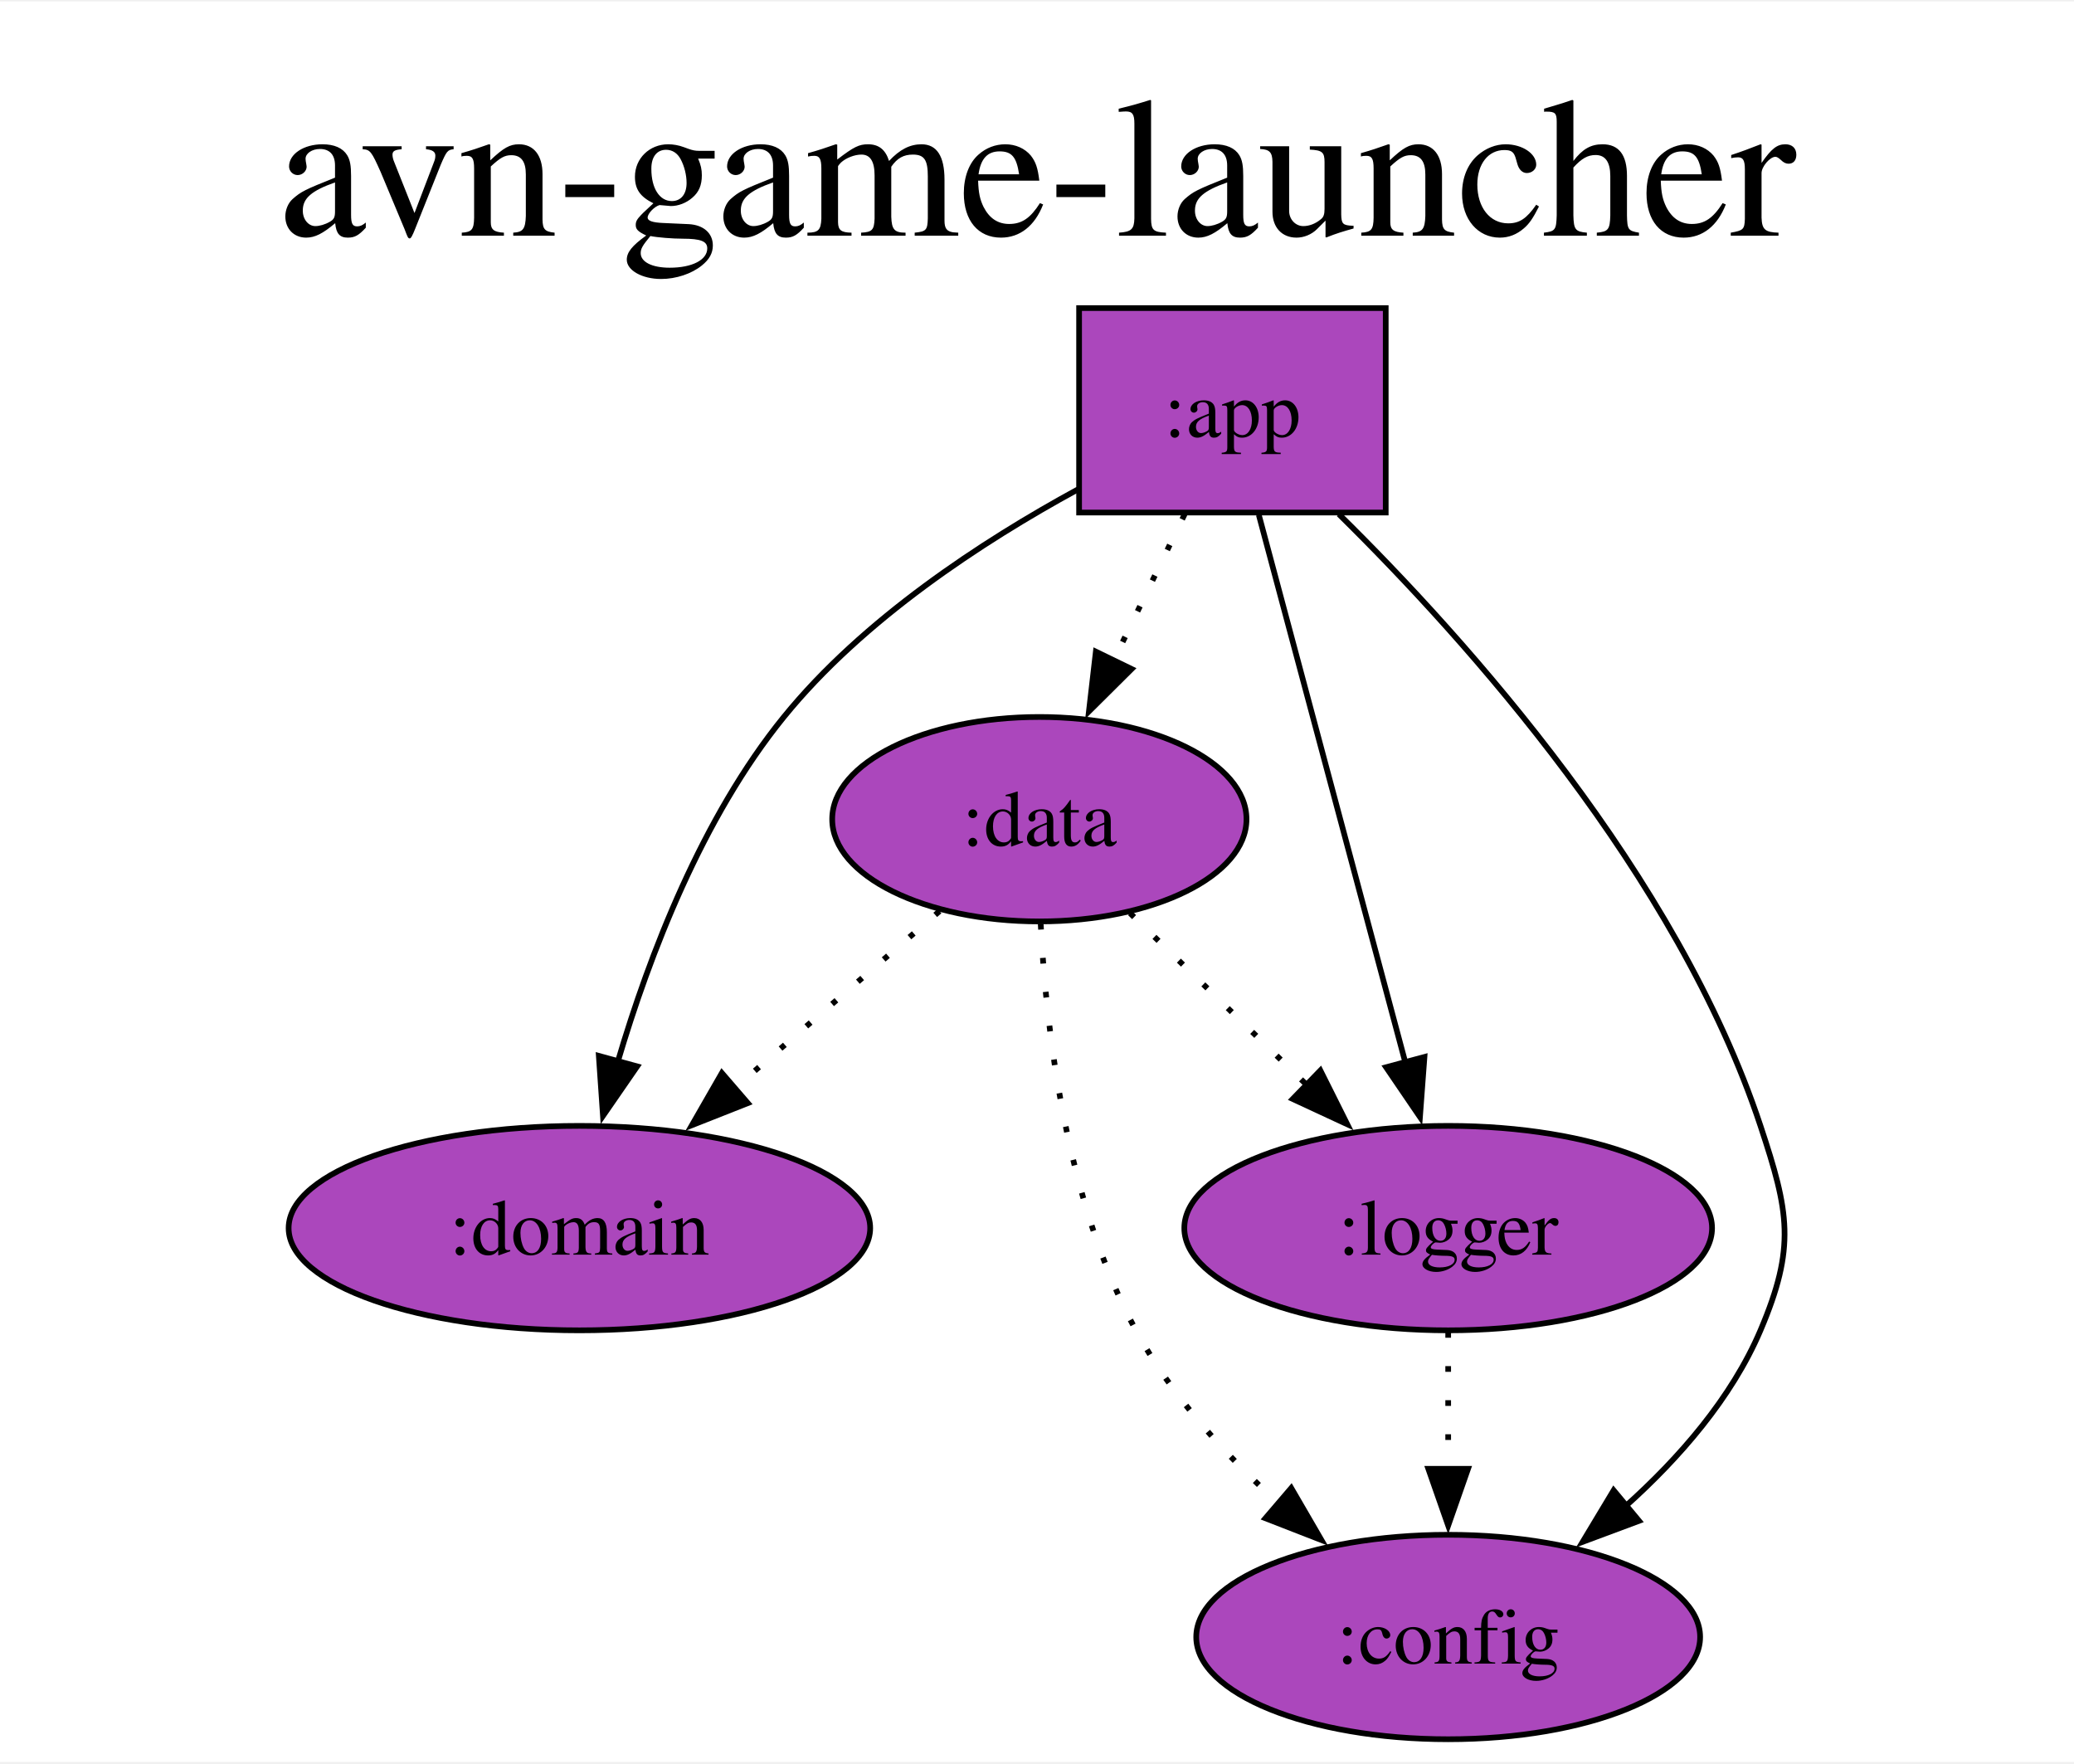
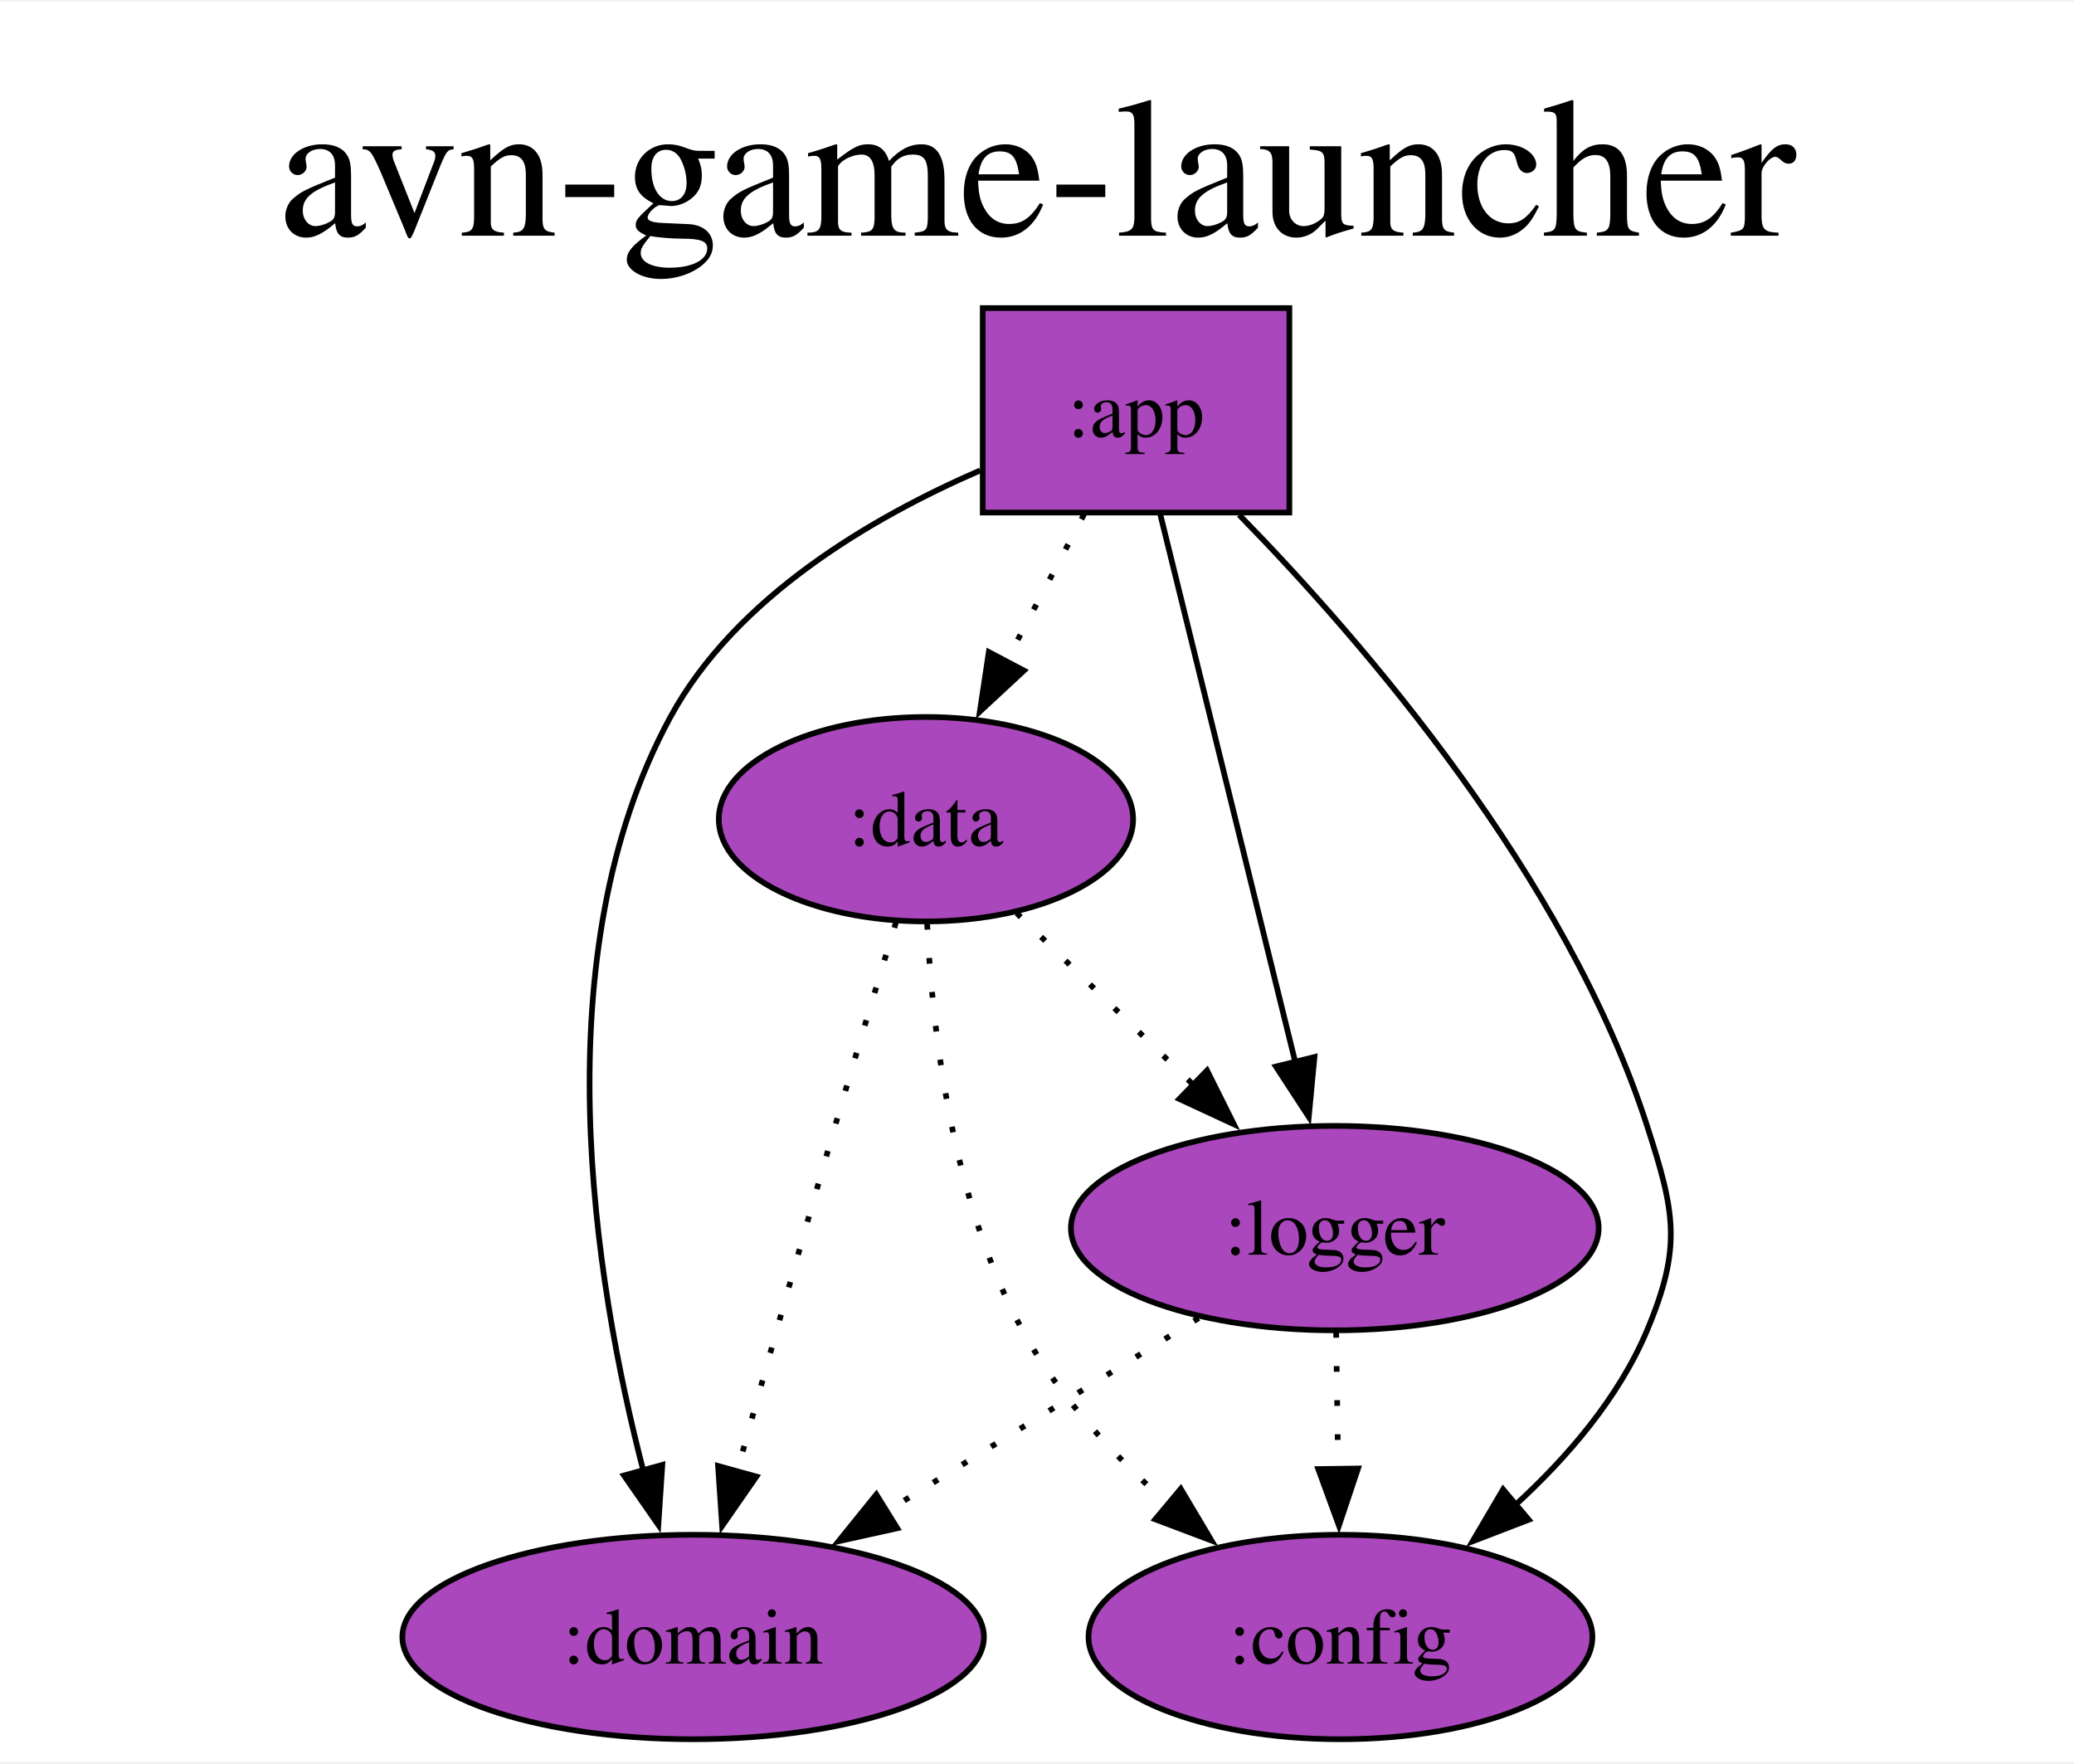
<svg xmlns="http://www.w3.org/2000/svg" width="507px" height="431px" viewBox="0.00 0.00 365.25 310.00">
  <g id="graph0" class="graph" transform="scale(0.9999928 0.9999928) rotate(0.0) translate(4.0 306.0)">
    <polygon fill="white" stroke="none" points="-4,4 -4,-306 361.25,-306 361.25,4 -4,4" />
    <text text-anchor="middle" x="178.62" y="-264.75" font-family="Times,serif" font-size="35.00">avn-game-launcher</text>
    <g id="node1" class="node">
-       <polygon fill="#ab47bc" stroke="black" points="240.04,-252 186.04,-252 186.04,-216 240.04,-216 240.04,-252" />
-       <text text-anchor="middle" x="213.04" y="-229.32" font-family="Times,serif" font-size="14.00">:app</text>
+       <polygon fill="#ab47bc" stroke="black" points="223.07,-252 169.07,-252 169.07,-216 223.07,-216 223.07,-252" />
+       <text text-anchor="middle" x="196.07" y="-229.32" font-family="Times,serif" font-size="14.00">:app</text>
    </g>
    <g id="node2" class="node">
-       <ellipse fill="#ab47bc" stroke="black" cx="98.04" cy="-90" rx="51.21" ry="18" />
-       <text text-anchor="middle" x="98.04" y="-85.33" font-family="Times,serif" font-size="14.00">:domain</text>
+       <ellipse fill="#ab47bc" stroke="black" cx="118.07" cy="-18" rx="51.21" ry="18" />
+       <text text-anchor="middle" x="118.07" y="-13.32" font-family="Times,serif" font-size="14.00">:domain</text>
    </g>
    <g id="edge1" class="edge">
-       <path fill="none" stroke="black" d="M185.82,-220.07C168.98,-210.9 147.99,-197.18 134.04,-180 119.66,-162.3 110.37,-138.1 104.83,-119.4" />
-       <polygon fill="black" stroke="black" points="108.21,-118.48 102.19,-109.76 101.46,-120.33 108.21,-118.48" />
+       <path fill="none" stroke="black" d="M168.61,-223.41C149.55,-215.14 125.58,-201.14 114.07,-180 91.35,-138.26 100.56,-80.98 109.32,-47.19" />
+       <polygon fill="black" stroke="black" points="112.64,-48.31 111.94,-37.74 105.89,-46.44 112.64,-48.31" />
    </g>
    <g id="node3" class="node">
-       <ellipse fill="#ab47bc" stroke="black" cx="251.04" cy="-90" rx="46.47" ry="18" />
-       <text text-anchor="middle" x="251.04" y="-85.33" font-family="Times,serif" font-size="14.00">:logger</text>
+       <ellipse fill="#ab47bc" stroke="black" cx="231.07" cy="-90" rx="46.47" ry="18" />
+       <text text-anchor="middle" x="231.07" y="-85.33" font-family="Times,serif" font-size="14.00">:logger</text>
    </g>
    <g id="edge2" class="edge">
-       <path fill="none" stroke="black" d="M217.69,-215.59C224.14,-191.5 235.85,-147.75 243.53,-119.03" />
-       <polygon fill="black" stroke="black" points="246.86,-120.14 246.07,-109.57 240.1,-118.33 246.86,-120.14" />
+       <path fill="none" stroke="black" d="M200.36,-215.59C206.29,-191.5 217.08,-147.75 224.16,-119.03" />
+       <polygon fill="black" stroke="black" points="227.49,-120.13 226.49,-109.58 220.7,-118.45 227.49,-120.13" />
    </g>
    <g id="node4" class="node">
-       <ellipse fill="#ab47bc" stroke="black" cx="251.04" cy="-18" rx="44.37" ry="18" />
-       <text text-anchor="middle" x="251.04" y="-13.32" font-family="Times,serif" font-size="14.00">:config</text>
+       <ellipse fill="#ab47bc" stroke="black" cx="232.07" cy="-18" rx="44.37" ry="18" />
+       <text text-anchor="middle" x="232.07" y="-13.32" font-family="Times,serif" font-size="14.00">:config</text>
    </g>
    <g id="edge3" class="edge">
-       <path fill="none" stroke="black" d="M231.78,-215.72C254.45,-193.41 291.41,-152.16 306.04,-108 311.07,-92.81 312.29,-86.72 306.04,-72 300.95,-60.04 291.7,-49.47 282.22,-40.98" />
-       <polygon fill="black" stroke="black" points="284.65,-38.45 274.72,-34.75 280.18,-43.83 284.65,-38.45" />
+       <path fill="none" stroke="black" d="M214.22,-215.6C236.17,-193.15 271.95,-151.77 286.07,-108 290.98,-92.77 292.26,-86.75 286.07,-72 281.09,-60.13 272,-49.58 262.69,-41.08" />
+       <polygon fill="black" stroke="black" points="265.23,-38.65 255.34,-34.85 260.71,-43.99 265.23,-38.65" />
    </g>
    <g id="node5" class="node">
-       <ellipse fill="#ab47bc" stroke="black" cx="179.04" cy="-162" rx="36.48" ry="18" />
-       <text text-anchor="middle" x="179.04" y="-157.32" font-family="Times,serif" font-size="14.00">:data</text>
+       <ellipse fill="#ab47bc" stroke="black" cx="159.07" cy="-162" rx="36.48" ry="18" />
+       <text text-anchor="middle" x="159.07" y="-157.32" font-family="Times,serif" font-size="14.00">:data</text>
    </g>
    <g id="edge4" class="edge">
-       <path fill="none" stroke="black" stroke-dasharray="1,5" d="M204.63,-215.7C200.83,-207.87 196.25,-198.44 192.02,-189.73" />
-       <polygon fill="black" stroke="black" points="195.29,-188.45 187.77,-180.98 188.99,-191.51 195.29,-188.45" />
+       <path fill="none" stroke="black" stroke-dasharray="1,5" d="M186.92,-215.7C182.78,-207.87 177.8,-198.44 173.19,-189.73" />
+       <polygon fill="black" stroke="black" points="176.33,-188.17 168.56,-180.96 170.14,-191.44 176.33,-188.17" />
+     </g>
+     <g id="edge6" class="edge">
+       <path fill="none" stroke="black" stroke-dasharray="1,5" d="M207.1,-74.15C191.03,-64.2 169.63,-50.94 151.84,-39.92" />
+       <polygon fill="black" stroke="black" points="154.02,-37.15 143.67,-34.86 150.33,-43.1 154.02,-37.15" />
    </g>
    <g id="edge5" class="edge">
-       <path fill="none" stroke="black" stroke-dasharray="1,5" d="M251.04,-71.7C251.04,-64.41 251.04,-55.73 251.04,-47.54" />
-       <polygon fill="black" stroke="black" points="254.54,-47.62 251.04,-37.62 247.54,-47.62 254.54,-47.62" />
-     </g>
-     <g id="edge6" class="edge">
-       <path fill="none" stroke="black" stroke-dasharray="1,5" d="M161.46,-145.81C150.93,-136.71 137.32,-124.95 125.4,-114.65" />
-       <polygon fill="black" stroke="black" points="127.7,-112.01 117.85,-108.12 123.13,-117.31 127.7,-112.01" />
+       <path fill="none" stroke="black" stroke-dasharray="1,5" d="M231.31,-71.7C231.42,-64.41 231.54,-55.73 231.66,-47.54" />
+       <polygon fill="black" stroke="black" points="235.16,-47.67 231.8,-37.62 228.16,-47.57 235.16,-47.67" />
    </g>
    <g id="edge7" class="edge">
-       <path fill="none" stroke="black" stroke-dasharray="1,5" d="M195.01,-145.46C204.23,-136.5 216.02,-125.04 226.4,-114.95" />
-       <polygon fill="black" stroke="black" points="228.53,-117.76 233.27,-108.28 223.66,-112.74 228.53,-117.76" />
+       <path fill="none" stroke="black" stroke-dasharray="1,5" d="M153.79,-143.84C150.63,-133.48 146.56,-120 143.07,-108 137.13,-87.62 130.65,-64.54 125.78,-47" />
+       <polygon fill="black" stroke="black" points="129.21,-46.25 123.17,-37.55 122.46,-48.12 129.21,-46.25" />
    </g>
    <g id="edge8" class="edge">
-       <path fill="none" stroke="black" stroke-dasharray="1,5" d="M179.28,-143.57C180.23,-124.83 183.75,-94.69 196.04,-72 202.27,-60.48 211.88,-49.96 221.34,-41.39" />
-       <polygon fill="black" stroke="black" points="223.4,-44.23 228.72,-35.07 218.85,-38.91 223.4,-44.23" />
+       <path fill="none" stroke="black" stroke-dasharray="1,5" d="M175.05,-145.46C184.26,-136.5 196.05,-125.04 206.43,-114.95" />
+       <polygon fill="black" stroke="black" points="208.57,-117.76 213.3,-108.28 203.69,-112.74 208.57,-117.76" />
+     </g>
+     <g id="edge9" class="edge">
+       <path fill="none" stroke="black" stroke-dasharray="1,5" d="M159.28,-143.55C160.19,-124.79 163.68,-94.63 176.07,-72 182.42,-60.4 192.2,-49.87 201.83,-41.3" />
+       <polygon fill="black" stroke="black" points="203.94,-44.09 209.36,-34.98 199.45,-38.72 203.94,-44.09" />
    </g>
  </g>
</svg>
